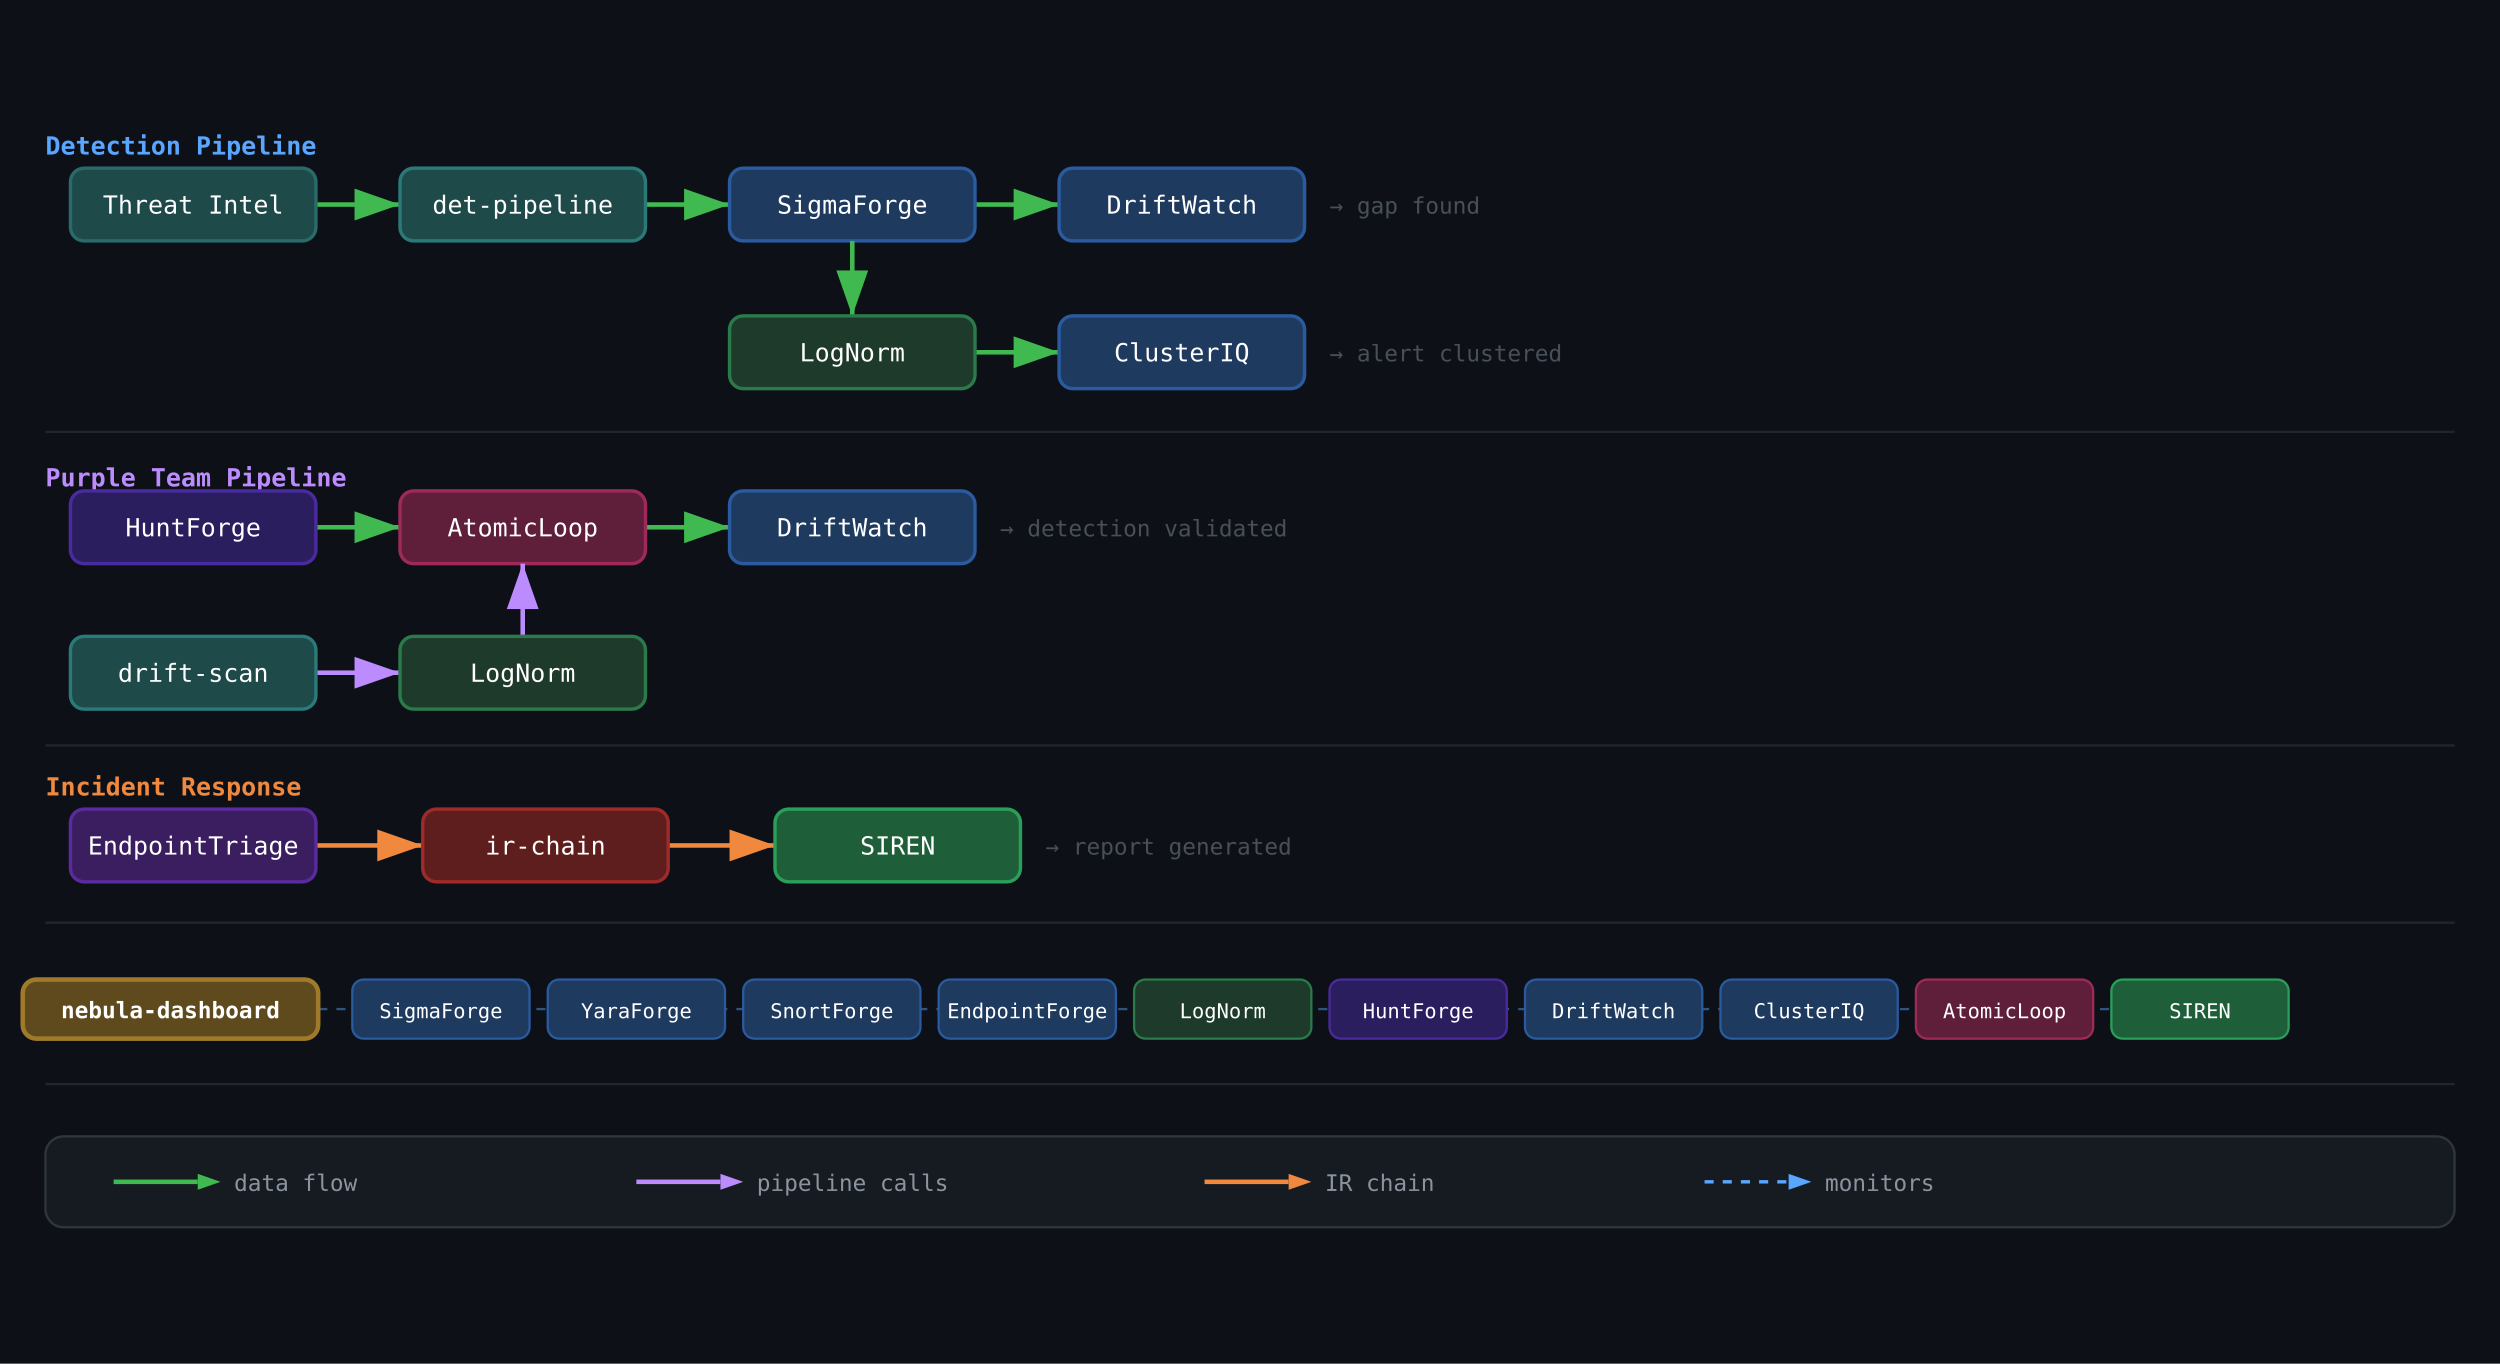
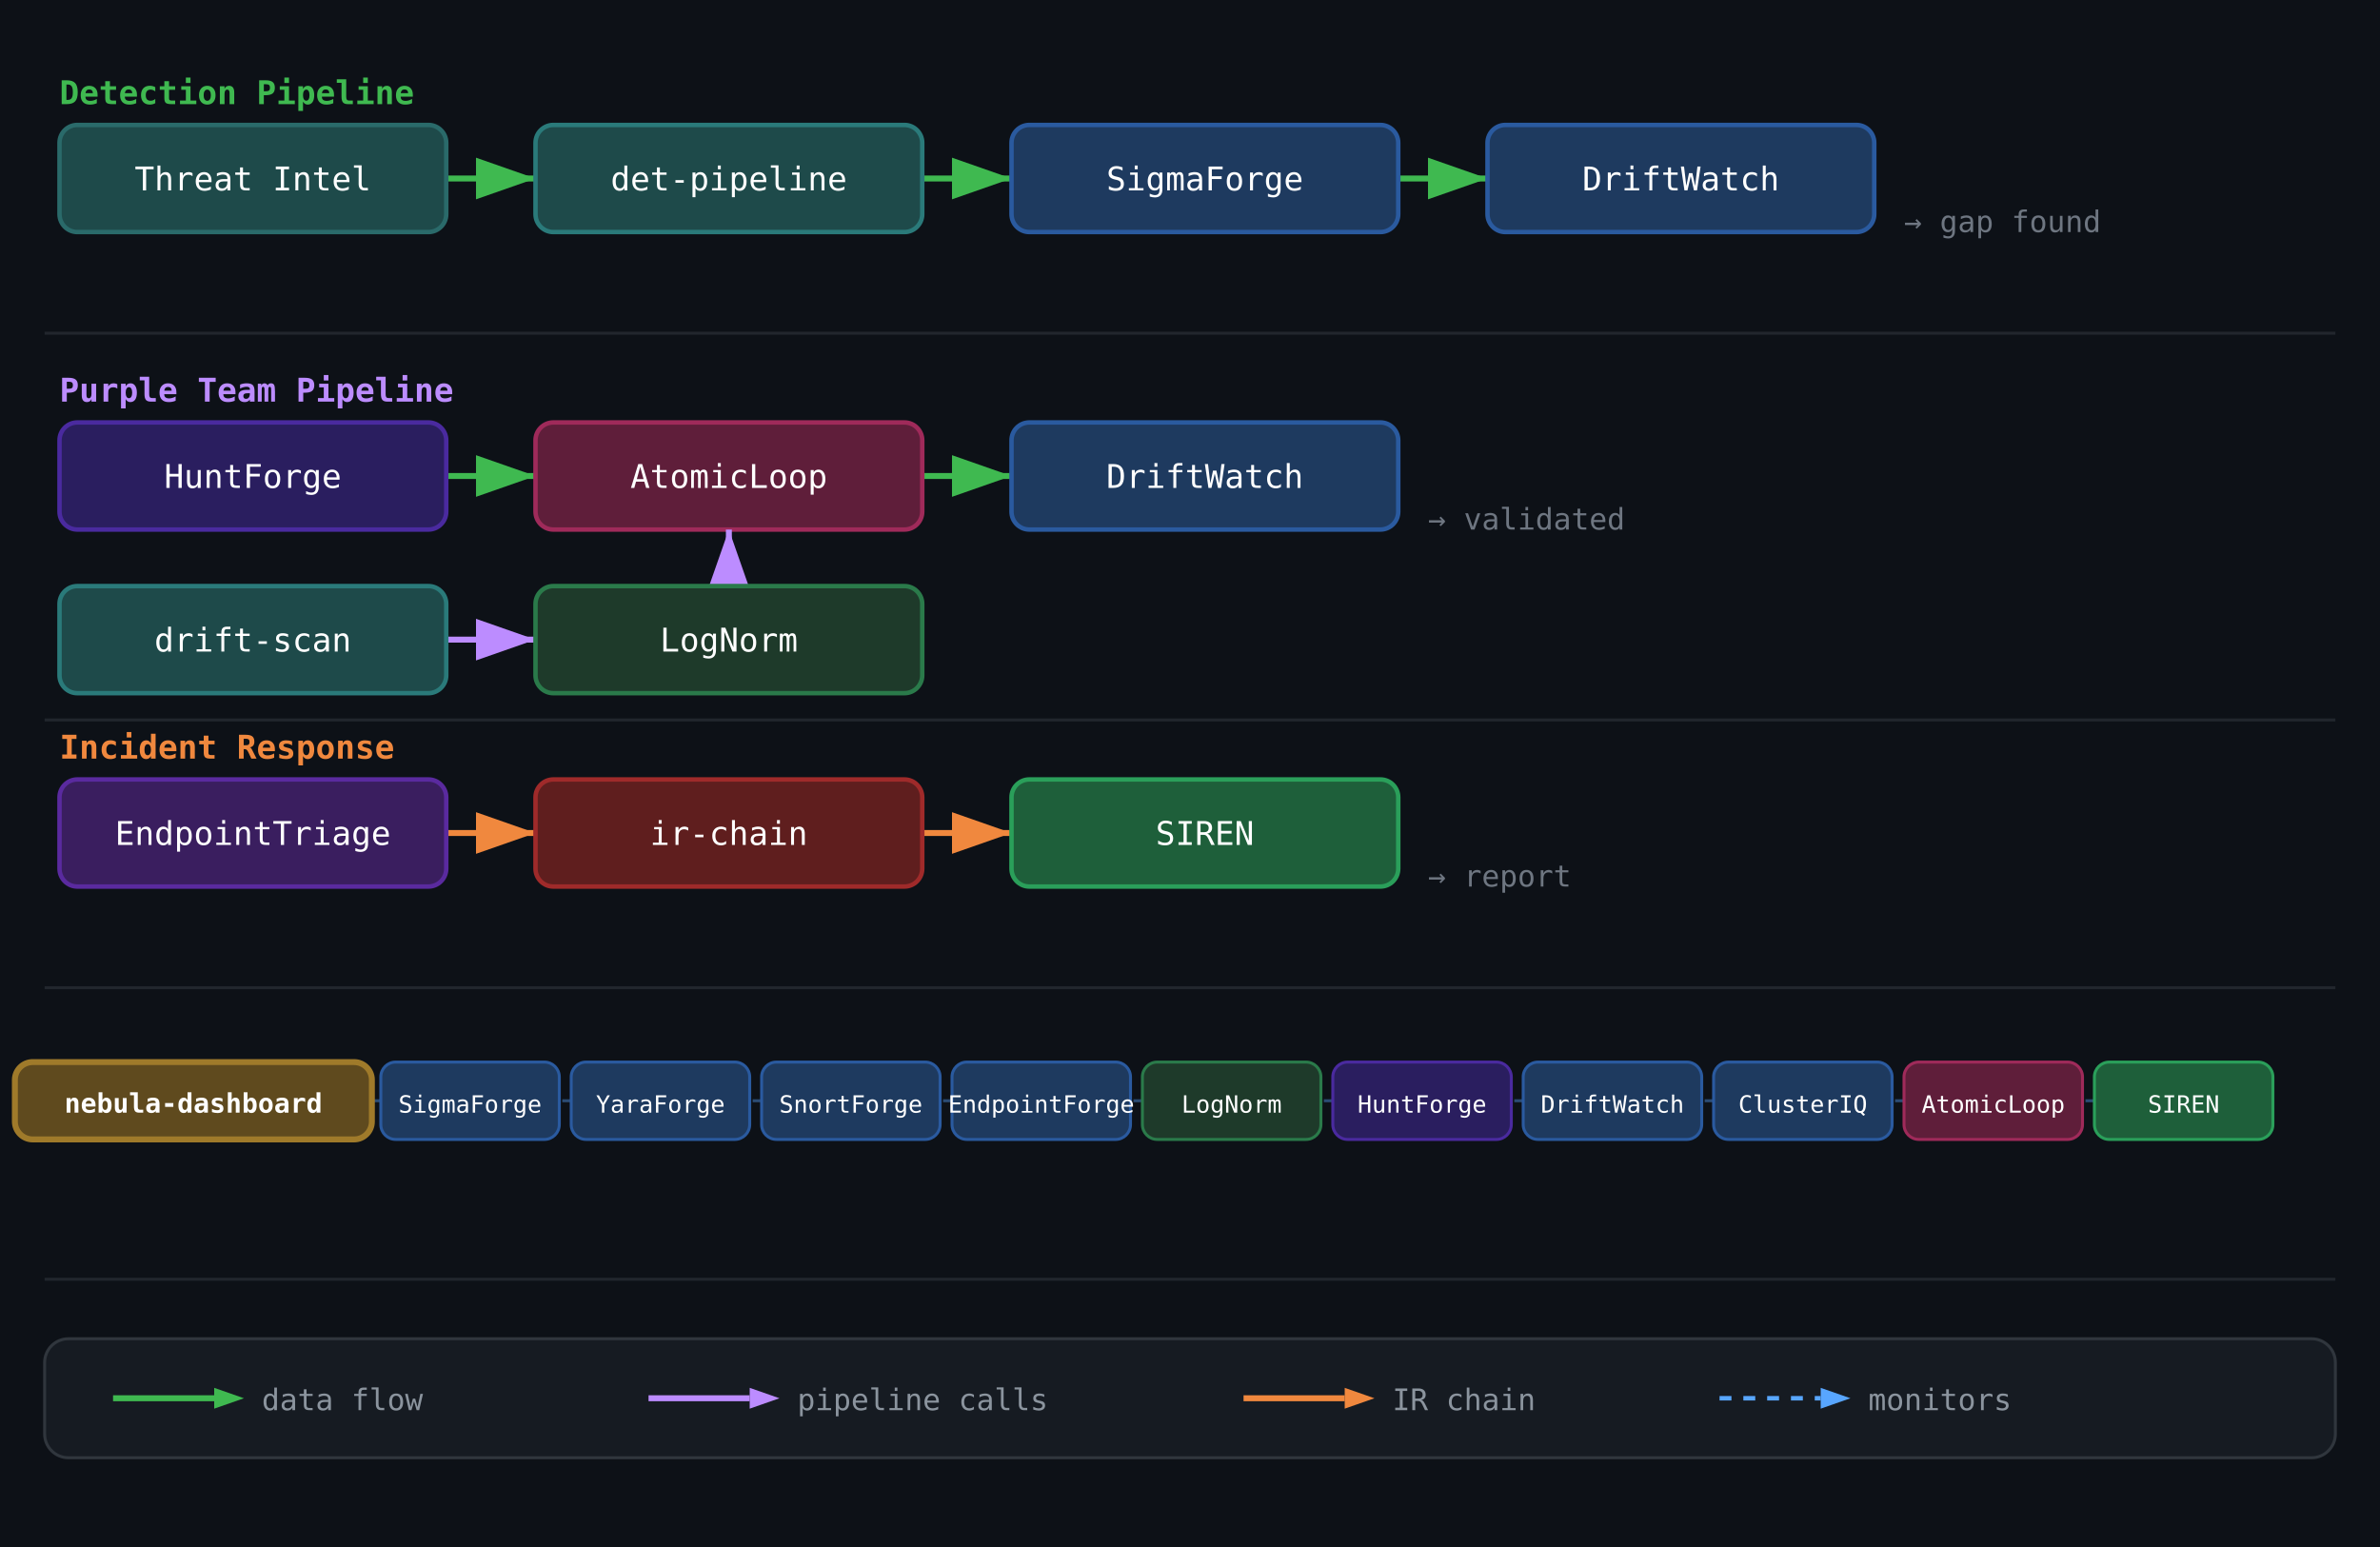
- <svg xmlns="http://www.w3.org/2000/svg" viewBox="0 0 1100 600" width="1100" height="600">
+ <svg xmlns="http://www.w3.org/2000/svg" viewBox="0 0 800 520" width="800" height="520">
  <defs>
    <marker id="arr-green" markerWidth="10" markerHeight="7" refX="10" refY="3.5" orient="auto">
      <polygon points="0 0,10 3.5,0 7" fill="#3fb950" />
    </marker>
    <marker id="arr-purple" markerWidth="10" markerHeight="7" refX="10" refY="3.5" orient="auto">
      <polygon points="0 0,10 3.5,0 7" fill="#bc8cff" />
    </marker>
    <marker id="arr-orange" markerWidth="10" markerHeight="7" refX="10" refY="3.5" orient="auto">
      <polygon points="0 0,10 3.5,0 7" fill="#f0883e" />
    </marker>
    <marker id="arr-blue" markerWidth="10" markerHeight="7" refX="10" refY="3.5" orient="auto">
      <polygon points="0 0,10 3.5,0 7" fill="#58a6ff" />
    </marker>
  </defs>
-   <rect width="1100" height="600" fill="#0d1117" />
-   <line x1="20" y1="190" x2="1080" y2="190" stroke="#21262d" stroke-width="1" />
-   <line x1="20" y1="328" x2="1080" y2="328" stroke="#21262d" stroke-width="1" />
-   <line x1="20" y1="406" x2="1080" y2="406" stroke="#21262d" stroke-width="1" />
-   <line x1="20" y1="477" x2="1080" y2="477" stroke="#21262d" stroke-width="1" />
-   <text x="20" y="68" font-family="monospace" font-size="11" font-weight="bold" fill="#58a6ff">Detection Pipeline</text>
-   <text x="20" y="214" font-family="monospace" font-size="11" font-weight="bold" fill="#bc8cff">Purple Team Pipeline</text>
-   <text x="20" y="350" font-family="monospace" font-size="11" font-weight="bold" fill="#f0883e">Incident Response</text>
-   <line x1="139" y1="90" x2="176" y2="90" stroke="#3fb950" stroke-width="2" marker-end="url(#arr-green)" />
-   <line x1="284" y1="90" x2="321" y2="90" stroke="#3fb950" stroke-width="2" marker-end="url(#arr-green)" />
-   <line x1="429" y1="90" x2="466" y2="90" stroke="#3fb950" stroke-width="2" marker-end="url(#arr-green)" />
-   <rect x="31" y="74" width="108" height="32" rx="6" fill="#1e4a4a" stroke="#2a6a6a" stroke-width="1.5" />
-   <text x="85" y="94" text-anchor="middle" font-family="monospace" font-size="11" fill="#ffffff">Threat Intel</text>
-   <rect x="176" y="74" width="108" height="32" rx="6" fill="#1e4a4a" stroke="#2a7a7a" stroke-width="1.5" />
-   <text x="230" y="94" text-anchor="middle" font-family="monospace" font-size="11" fill="#ffffff">det-pipeline</text>
-   <rect x="321" y="74" width="108" height="32" rx="6" fill="#1e3a5f" stroke="#2a5a9f" stroke-width="1.5" />
-   <text x="375" y="94" text-anchor="middle" font-family="monospace" font-size="11" fill="#ffffff">SigmaForge</text>
-   <rect x="466" y="74" width="108" height="32" rx="6" fill="#1e3a5f" stroke="#2a5a9f" stroke-width="1.5" />
-   <text x="520" y="94" text-anchor="middle" font-family="monospace" font-size="11" fill="#ffffff">DriftWatch</text>
-   <text x="585" y="94" font-family="monospace" font-size="10" fill="#484f58">→ gap found</text>
-   <line x1="375" y1="106" x2="375" y2="139" stroke="#3fb950" stroke-width="2" marker-end="url(#arr-green)" />
-   <line x1="429" y1="155" x2="466" y2="155" stroke="#3fb950" stroke-width="2" marker-end="url(#arr-green)" />
-   <rect x="321" y="139" width="108" height="32" rx="6" fill="#1e3a2a" stroke="#2a7a4a" stroke-width="1.5" />
-   <text x="375" y="159" text-anchor="middle" font-family="monospace" font-size="11" fill="#ffffff">LogNorm</text>
-   <rect x="466" y="139" width="108" height="32" rx="6" fill="#1e3a5f" stroke="#2a5a9f" stroke-width="1.5" />
-   <text x="520" y="159" text-anchor="middle" font-family="monospace" font-size="11" fill="#ffffff">ClusterIQ</text>
-   <text x="585" y="159" font-family="monospace" font-size="10" fill="#484f58">→ alert clustered</text>
-   <line x1="139" y1="232" x2="176" y2="232" stroke="#3fb950" stroke-width="2" marker-end="url(#arr-green)" />
-   <line x1="284" y1="232" x2="321" y2="232" stroke="#3fb950" stroke-width="2" marker-end="url(#arr-green)" />
-   <rect x="31" y="216" width="108" height="32" rx="6" fill="#2a1e5f" stroke="#4a2a9f" stroke-width="1.5" />
-   <text x="85" y="236" text-anchor="middle" font-family="monospace" font-size="11" fill="#ffffff">HuntForge</text>
-   <rect x="176" y="216" width="108" height="32" rx="6" fill="#5f1e3a" stroke="#9f2a5a" stroke-width="1.5" />
-   <text x="230" y="236" text-anchor="middle" font-family="monospace" font-size="11" fill="#ffffff">AtomicLoop</text>
-   <rect x="321" y="216" width="108" height="32" rx="6" fill="#1e3a5f" stroke="#2a5a9f" stroke-width="1.5" />
-   <text x="375" y="236" text-anchor="middle" font-family="monospace" font-size="11" fill="#ffffff">DriftWatch</text>
-   <text x="440" y="236" font-family="monospace" font-size="10" fill="#484f58">→ detection validated</text>
-   <line x1="139" y1="296" x2="176" y2="296" stroke="#bc8cff" stroke-width="2" marker-end="url(#arr-purple)" />
-   <line x1="230" y1="280" x2="230" y2="248" stroke="#bc8cff" stroke-width="2" marker-end="url(#arr-purple)" />
-   <rect x="31" y="280" width="108" height="32" rx="6" fill="#1e4a4a" stroke="#2a7a7a" stroke-width="1.5" />
-   <text x="85" y="300" text-anchor="middle" font-family="monospace" font-size="11" fill="#ffffff">drift-scan</text>
-   <rect x="176" y="280" width="108" height="32" rx="6" fill="#1e3a2a" stroke="#2a7a4a" stroke-width="1.5" />
-   <text x="230" y="300" text-anchor="middle" font-family="monospace" font-size="11" fill="#ffffff">LogNorm</text>
-   <line x1="139" y1="372" x2="186" y2="372" stroke="#f0883e" stroke-width="2" marker-end="url(#arr-orange)" />
-   <line x1="294" y1="372" x2="341" y2="372" stroke="#f0883e" stroke-width="2" marker-end="url(#arr-orange)" />
-   <rect x="31" y="356" width="108" height="32" rx="6" fill="#3a1e5f" stroke="#5a2a9f" stroke-width="1.5" />
-   <text x="85" y="376" text-anchor="middle" font-family="monospace" font-size="11" fill="#ffffff">EndpointTriage</text>
-   <rect x="186" y="356" width="108" height="32" rx="6" fill="#5f1e1e" stroke="#9f2a2a" stroke-width="1.5" />
-   <text x="240" y="376" text-anchor="middle" font-family="monospace" font-size="11" fill="#ffffff">ir-chain</text>
-   <rect x="341" y="356" width="108" height="32" rx="6" fill="#1e5f3a" stroke="#2a9f5a" stroke-width="1.5" />
-   <text x="395" y="376" text-anchor="middle" font-family="monospace" font-size="11" fill="#ffffff">SIREN</text>
-   <text x="460" y="376" font-family="monospace" font-size="10" fill="#484f58">→ report generated</text>
-   <line x1="140" y1="444" x2="1007" y2="444" stroke="#58a6ff" stroke-width="1" stroke-dasharray="4,4" opacity="0.45" />
-   <rect x="10" y="431" width="130" height="26" rx="6" fill="#5f4a1e" stroke="#9f7a2a" stroke-width="2" />
-   <text x="75" y="448" text-anchor="middle" font-family="monospace" font-size="10" font-weight="bold" fill="#ffffff">nebula-dashboard</text>
-   <rect x="155" y="431" width="78" height="26" rx="5" fill="#1e3a5f" stroke="#2a5a9f" stroke-width="1" />
-   <text x="194" y="448" text-anchor="middle" font-family="monospace" font-size="9" fill="#ffffff">SigmaForge</text>
-   <rect x="241" y="431" width="78" height="26" rx="5" fill="#1e3a5f" stroke="#2a5a9f" stroke-width="1" />
-   <text x="280" y="448" text-anchor="middle" font-family="monospace" font-size="9" fill="#ffffff">YaraForge</text>
-   <rect x="327" y="431" width="78" height="26" rx="5" fill="#1e3a5f" stroke="#2a5a9f" stroke-width="1" />
-   <text x="366" y="448" text-anchor="middle" font-family="monospace" font-size="9" fill="#ffffff">SnortForge</text>
-   <rect x="413" y="431" width="78" height="26" rx="5" fill="#1e3a5f" stroke="#2a5a9f" stroke-width="1" />
-   <text x="452" y="448" text-anchor="middle" font-family="monospace" font-size="9" fill="#ffffff">EndpointForge</text>
-   <rect x="499" y="431" width="78" height="26" rx="5" fill="#1e3a2a" stroke="#2a7a4a" stroke-width="1" />
-   <text x="538" y="448" text-anchor="middle" font-family="monospace" font-size="9" fill="#ffffff">LogNorm</text>
-   <rect x="585" y="431" width="78" height="26" rx="5" fill="#2a1e5f" stroke="#4a2a9f" stroke-width="1" />
-   <text x="624" y="448" text-anchor="middle" font-family="monospace" font-size="9" fill="#ffffff">HuntForge</text>
-   <rect x="671" y="431" width="78" height="26" rx="5" fill="#1e3a5f" stroke="#2a5a9f" stroke-width="1" />
-   <text x="710" y="448" text-anchor="middle" font-family="monospace" font-size="9" fill="#ffffff">DriftWatch</text>
-   <rect x="757" y="431" width="78" height="26" rx="5" fill="#1e3a5f" stroke="#2a5a9f" stroke-width="1" />
-   <text x="796" y="448" text-anchor="middle" font-family="monospace" font-size="9" fill="#ffffff">ClusterIQ</text>
-   <rect x="843" y="431" width="78" height="26" rx="5" fill="#5f1e3a" stroke="#9f2a5a" stroke-width="1" />
-   <text x="882" y="448" text-anchor="middle" font-family="monospace" font-size="9" fill="#ffffff">AtomicLoop</text>
-   <rect x="929" y="431" width="78" height="26" rx="5" fill="#1e5f3a" stroke="#2a9f5a" stroke-width="1" />
-   <text x="968" y="448" text-anchor="middle" font-family="monospace" font-size="9" fill="#ffffff">SIREN</text>
-   <rect x="20" y="500" width="1060" height="40" rx="8" fill="#161b22" stroke="#30363d" stroke-width="1" />
-   <line x1="50" y1="520" x2="87" y2="520" stroke="#3fb950" stroke-width="2" />
-   <polygon points="87,516.5 97,520 87,523.5" fill="#3fb950" />
-   <text x="103" y="524" font-family="monospace" font-size="10" fill="#8b949e">data flow</text>
-   <line x1="280" y1="520" x2="317" y2="520" stroke="#bc8cff" stroke-width="2" />
-   <polygon points="317,516.5 327,520 317,523.5" fill="#bc8cff" />
-   <text x="333" y="524" font-family="monospace" font-size="10" fill="#8b949e">pipeline calls</text>
-   <line x1="530" y1="520" x2="567" y2="520" stroke="#f0883e" stroke-width="2" />
-   <polygon points="567,516.5 577,520 567,523.5" fill="#f0883e" />
-   <text x="583" y="524" font-family="monospace" font-size="10" fill="#8b949e">IR chain</text>
-   <line x1="750" y1="520" x2="787" y2="520" stroke="#58a6ff" stroke-width="1.5" stroke-dasharray="4,4" />
-   <polygon points="787,516.5 797,520 787,523.5" fill="#58a6ff" />
-   <text x="803" y="524" font-family="monospace" font-size="10" fill="#8b949e">monitors</text>
+   <rect width="800" height="520" fill="#0d1117" />
+   <line x1="15" y1="112" x2="785" y2="112" stroke="#21262d" stroke-width="1" />
+   <line x1="15" y1="242" x2="785" y2="242" stroke="#21262d" stroke-width="1" />
+   <line x1="15" y1="332" x2="785" y2="332" stroke="#21262d" stroke-width="1" />
+   <line x1="15" y1="430" x2="785" y2="430" stroke="#21262d" stroke-width="1" />
+   <text x="20" y="35" font-family="monospace" font-size="11" font-weight="bold" fill="#3fb950">Detection Pipeline</text>
+   <line x1="150" y1="60" x2="180" y2="60" stroke="#3fb950" stroke-width="2" marker-end="url(#arr-green)" />
+   <line x1="310" y1="60" x2="340" y2="60" stroke="#3fb950" stroke-width="2" marker-end="url(#arr-green)" />
+   <line x1="470" y1="60" x2="500" y2="60" stroke="#3fb950" stroke-width="2" marker-end="url(#arr-green)" />
+   <rect x="20" y="42" width="130" height="36" rx="6" fill="#1e4a4a" stroke="#2a6a6a" stroke-width="1.5" />
+   <text x="85" y="64" text-anchor="middle" font-family="monospace" font-size="11" fill="#ffffff">Threat Intel</text>
+   <rect x="180" y="42" width="130" height="36" rx="6" fill="#1e4a4a" stroke="#2a7a7a" stroke-width="1.5" />
+   <text x="245" y="64" text-anchor="middle" font-family="monospace" font-size="11" fill="#ffffff">det-pipeline</text>
+   <rect x="340" y="42" width="130" height="36" rx="6" fill="#1e3a5f" stroke="#2a5a9f" stroke-width="1.5" />
+   <text x="405" y="64" text-anchor="middle" font-family="monospace" font-size="11" fill="#ffffff">SigmaForge</text>
+   <rect x="500" y="42" width="130" height="36" rx="6" fill="#1e3a5f" stroke="#2a5a9f" stroke-width="1.5" />
+   <text x="565" y="64" text-anchor="middle" font-family="monospace" font-size="11" fill="#ffffff">DriftWatch</text>
+   <text x="640" y="78" font-family="monospace" font-size="10" fill="#6e7681">→ gap found</text>
+   <text x="20" y="135" font-family="monospace" font-size="11" font-weight="bold" fill="#bc8cff">Purple Team Pipeline</text>
+   <line x1="150" y1="160" x2="180" y2="160" stroke="#3fb950" stroke-width="2" marker-end="url(#arr-green)" />
+   <line x1="310" y1="160" x2="340" y2="160" stroke="#3fb950" stroke-width="2" marker-end="url(#arr-green)" />
+   <rect x="20" y="142" width="130" height="36" rx="6" fill="#2a1e5f" stroke="#4a2a9f" stroke-width="1.5" />
+   <text x="85" y="164" text-anchor="middle" font-family="monospace" font-size="11" fill="#ffffff">HuntForge</text>
+   <rect x="180" y="142" width="130" height="36" rx="6" fill="#5f1e3a" stroke="#9f2a5a" stroke-width="1.5" />
+   <text x="245" y="164" text-anchor="middle" font-family="monospace" font-size="11" fill="#ffffff">AtomicLoop</text>
+   <rect x="340" y="142" width="130" height="36" rx="6" fill="#1e3a5f" stroke="#2a5a9f" stroke-width="1.5" />
+   <text x="405" y="164" text-anchor="middle" font-family="monospace" font-size="11" fill="#ffffff">DriftWatch</text>
+   <text x="480" y="178" font-family="monospace" font-size="10" fill="#6e7681">→ validated</text>
+   <line x1="150" y1="215" x2="180" y2="215" stroke="#bc8cff" stroke-width="2" marker-end="url(#arr-purple)" />
+   <line x1="245" y1="197" x2="245" y2="178" stroke="#bc8cff" stroke-width="2" marker-end="url(#arr-purple)" />
+   <rect x="20" y="197" width="130" height="36" rx="6" fill="#1e4a4a" stroke="#2a7a7a" stroke-width="1.5" />
+   <text x="85" y="219" text-anchor="middle" font-family="monospace" font-size="11" fill="#ffffff">drift-scan</text>
+   <rect x="180" y="197" width="130" height="36" rx="6" fill="#1e3a2a" stroke="#2a7a4a" stroke-width="1.5" />
+   <text x="245" y="219" text-anchor="middle" font-family="monospace" font-size="11" fill="#ffffff">LogNorm</text>
+   <text x="20" y="255" font-family="monospace" font-size="11" font-weight="bold" fill="#f0883e">Incident Response</text>
+   <line x1="150" y1="280" x2="180" y2="280" stroke="#f0883e" stroke-width="2" marker-end="url(#arr-orange)" />
+   <line x1="310" y1="280" x2="340" y2="280" stroke="#f0883e" stroke-width="2" marker-end="url(#arr-orange)" />
+   <rect x="20" y="262" width="130" height="36" rx="6" fill="#3a1e5f" stroke="#5a2a9f" stroke-width="1.5" />
+   <text x="85" y="284" text-anchor="middle" font-family="monospace" font-size="11" fill="#ffffff">EndpointTriage</text>
+   <rect x="180" y="262" width="130" height="36" rx="6" fill="#5f1e1e" stroke="#9f2a2a" stroke-width="1.5" />
+   <text x="245" y="284" text-anchor="middle" font-family="monospace" font-size="11" fill="#ffffff">ir-chain</text>
+   <rect x="340" y="262" width="130" height="36" rx="6" fill="#1e5f3a" stroke="#2a9f5a" stroke-width="1.5" />
+   <text x="405" y="284" text-anchor="middle" font-family="monospace" font-size="11" fill="#ffffff">SIREN</text>
+   <text x="480" y="298" font-family="monospace" font-size="10" fill="#6e7681">→ report</text>
+   <line x1="125" y1="370" x2="762" y2="370" stroke="#58a6ff" stroke-width="1" stroke-dasharray="4,4" opacity="0.4" />
+   <rect x="5" y="357" width="120" height="26" rx="6" fill="#5f4a1e" stroke="#9f7a2a" stroke-width="2" />
+   <text x="65" y="374" text-anchor="middle" font-family="monospace" font-size="9" font-weight="bold" fill="#ffffff">nebula-dashboard</text>
+   <rect x="128" y="357" width="60" height="26" rx="5" fill="#1e3a5f" stroke="#2a5a9f" stroke-width="1" />
+   <text x="158" y="374" text-anchor="middle" font-family="monospace" font-size="8" fill="#ffffff">SigmaForge</text>
+   <rect x="192" y="357" width="60" height="26" rx="5" fill="#1e3a5f" stroke="#2a5a9f" stroke-width="1" />
+   <text x="222" y="374" text-anchor="middle" font-family="monospace" font-size="8" fill="#ffffff">YaraForge</text>
+   <rect x="256" y="357" width="60" height="26" rx="5" fill="#1e3a5f" stroke="#2a5a9f" stroke-width="1" />
+   <text x="286" y="374" text-anchor="middle" font-family="monospace" font-size="8" fill="#ffffff">SnortForge</text>
+   <rect x="320" y="357" width="60" height="26" rx="5" fill="#1e3a5f" stroke="#2a5a9f" stroke-width="1" />
+   <text x="350" y="374" text-anchor="middle" font-family="monospace" font-size="8" fill="#ffffff">EndpointForge</text>
+   <rect x="384" y="357" width="60" height="26" rx="5" fill="#1e3a2a" stroke="#2a7a4a" stroke-width="1" />
+   <text x="414" y="374" text-anchor="middle" font-family="monospace" font-size="8" fill="#ffffff">LogNorm</text>
+   <rect x="448" y="357" width="60" height="26" rx="5" fill="#2a1e5f" stroke="#4a2a9f" stroke-width="1" />
+   <text x="478" y="374" text-anchor="middle" font-family="monospace" font-size="8" fill="#ffffff">HuntForge</text>
+   <rect x="512" y="357" width="60" height="26" rx="5" fill="#1e3a5f" stroke="#2a5a9f" stroke-width="1" />
+   <text x="542" y="374" text-anchor="middle" font-family="monospace" font-size="8" fill="#ffffff">DriftWatch</text>
+   <rect x="576" y="357" width="60" height="26" rx="5" fill="#1e3a5f" stroke="#2a5a9f" stroke-width="1" />
+   <text x="606" y="374" text-anchor="middle" font-family="monospace" font-size="8" fill="#ffffff">ClusterIQ</text>
+   <rect x="640" y="357" width="60" height="26" rx="5" fill="#5f1e3a" stroke="#9f2a5a" stroke-width="1" />
+   <text x="670" y="374" text-anchor="middle" font-family="monospace" font-size="8" fill="#ffffff">AtomicLoop</text>
+   <rect x="704" y="357" width="60" height="26" rx="5" fill="#1e5f3a" stroke="#2a9f5a" stroke-width="1" />
+   <text x="734" y="374" text-anchor="middle" font-family="monospace" font-size="8" fill="#ffffff">SIREN</text>
+   <rect x="15" y="450" width="770" height="40" rx="8" fill="#161b22" stroke="#30363d" stroke-width="1" />
+   <line x1="38" y1="470" x2="72" y2="470" stroke="#3fb950" stroke-width="2" />
+   <polygon points="72,466.5 82,470 72,473.5" fill="#3fb950" />
+   <text x="88" y="474" font-family="monospace" font-size="10" fill="#8b949e">data flow</text>
+   <line x1="218" y1="470" x2="252" y2="470" stroke="#bc8cff" stroke-width="2" />
+   <polygon points="252,466.5 262,470 252,473.5" fill="#bc8cff" />
+   <text x="268" y="474" font-family="monospace" font-size="10" fill="#8b949e">pipeline calls</text>
+   <line x1="418" y1="470" x2="452" y2="470" stroke="#f0883e" stroke-width="2" />
+   <polygon points="452,466.5 462,470 452,473.5" fill="#f0883e" />
+   <text x="468" y="474" font-family="monospace" font-size="10" fill="#8b949e">IR chain</text>
+   <line x1="578" y1="470" x2="612" y2="470" stroke="#58a6ff" stroke-width="1.5" stroke-dasharray="4,4" />
+   <polygon points="612,466.5 622,470 612,473.5" fill="#58a6ff" />
+   <text x="628" y="474" font-family="monospace" font-size="10" fill="#8b949e">monitors</text>
</svg>
